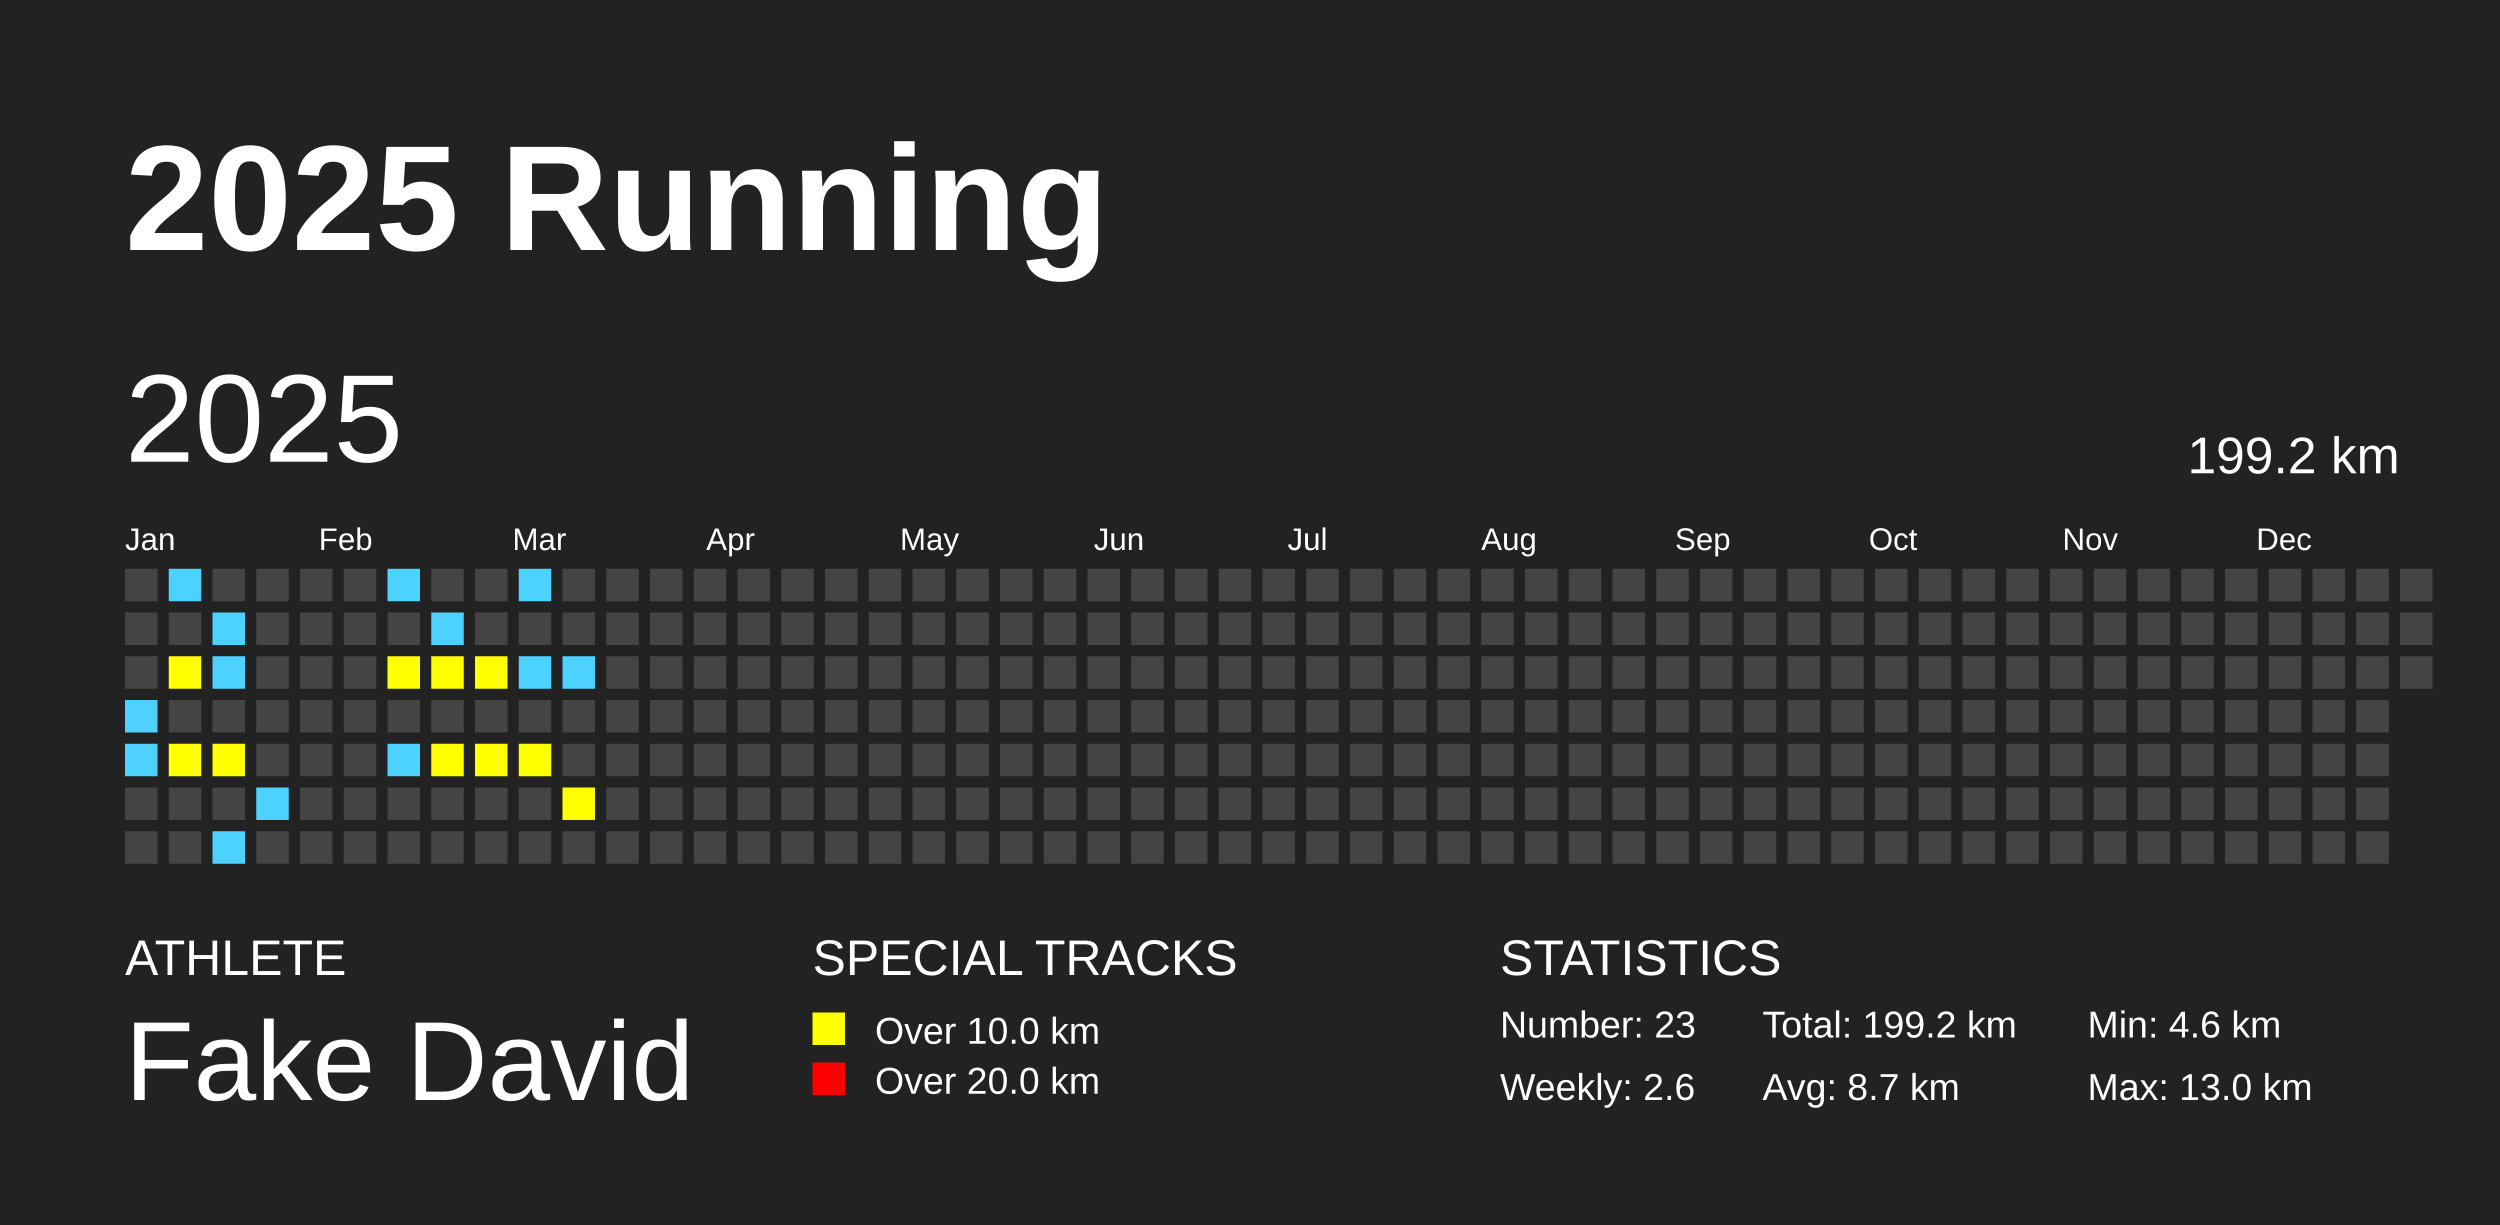
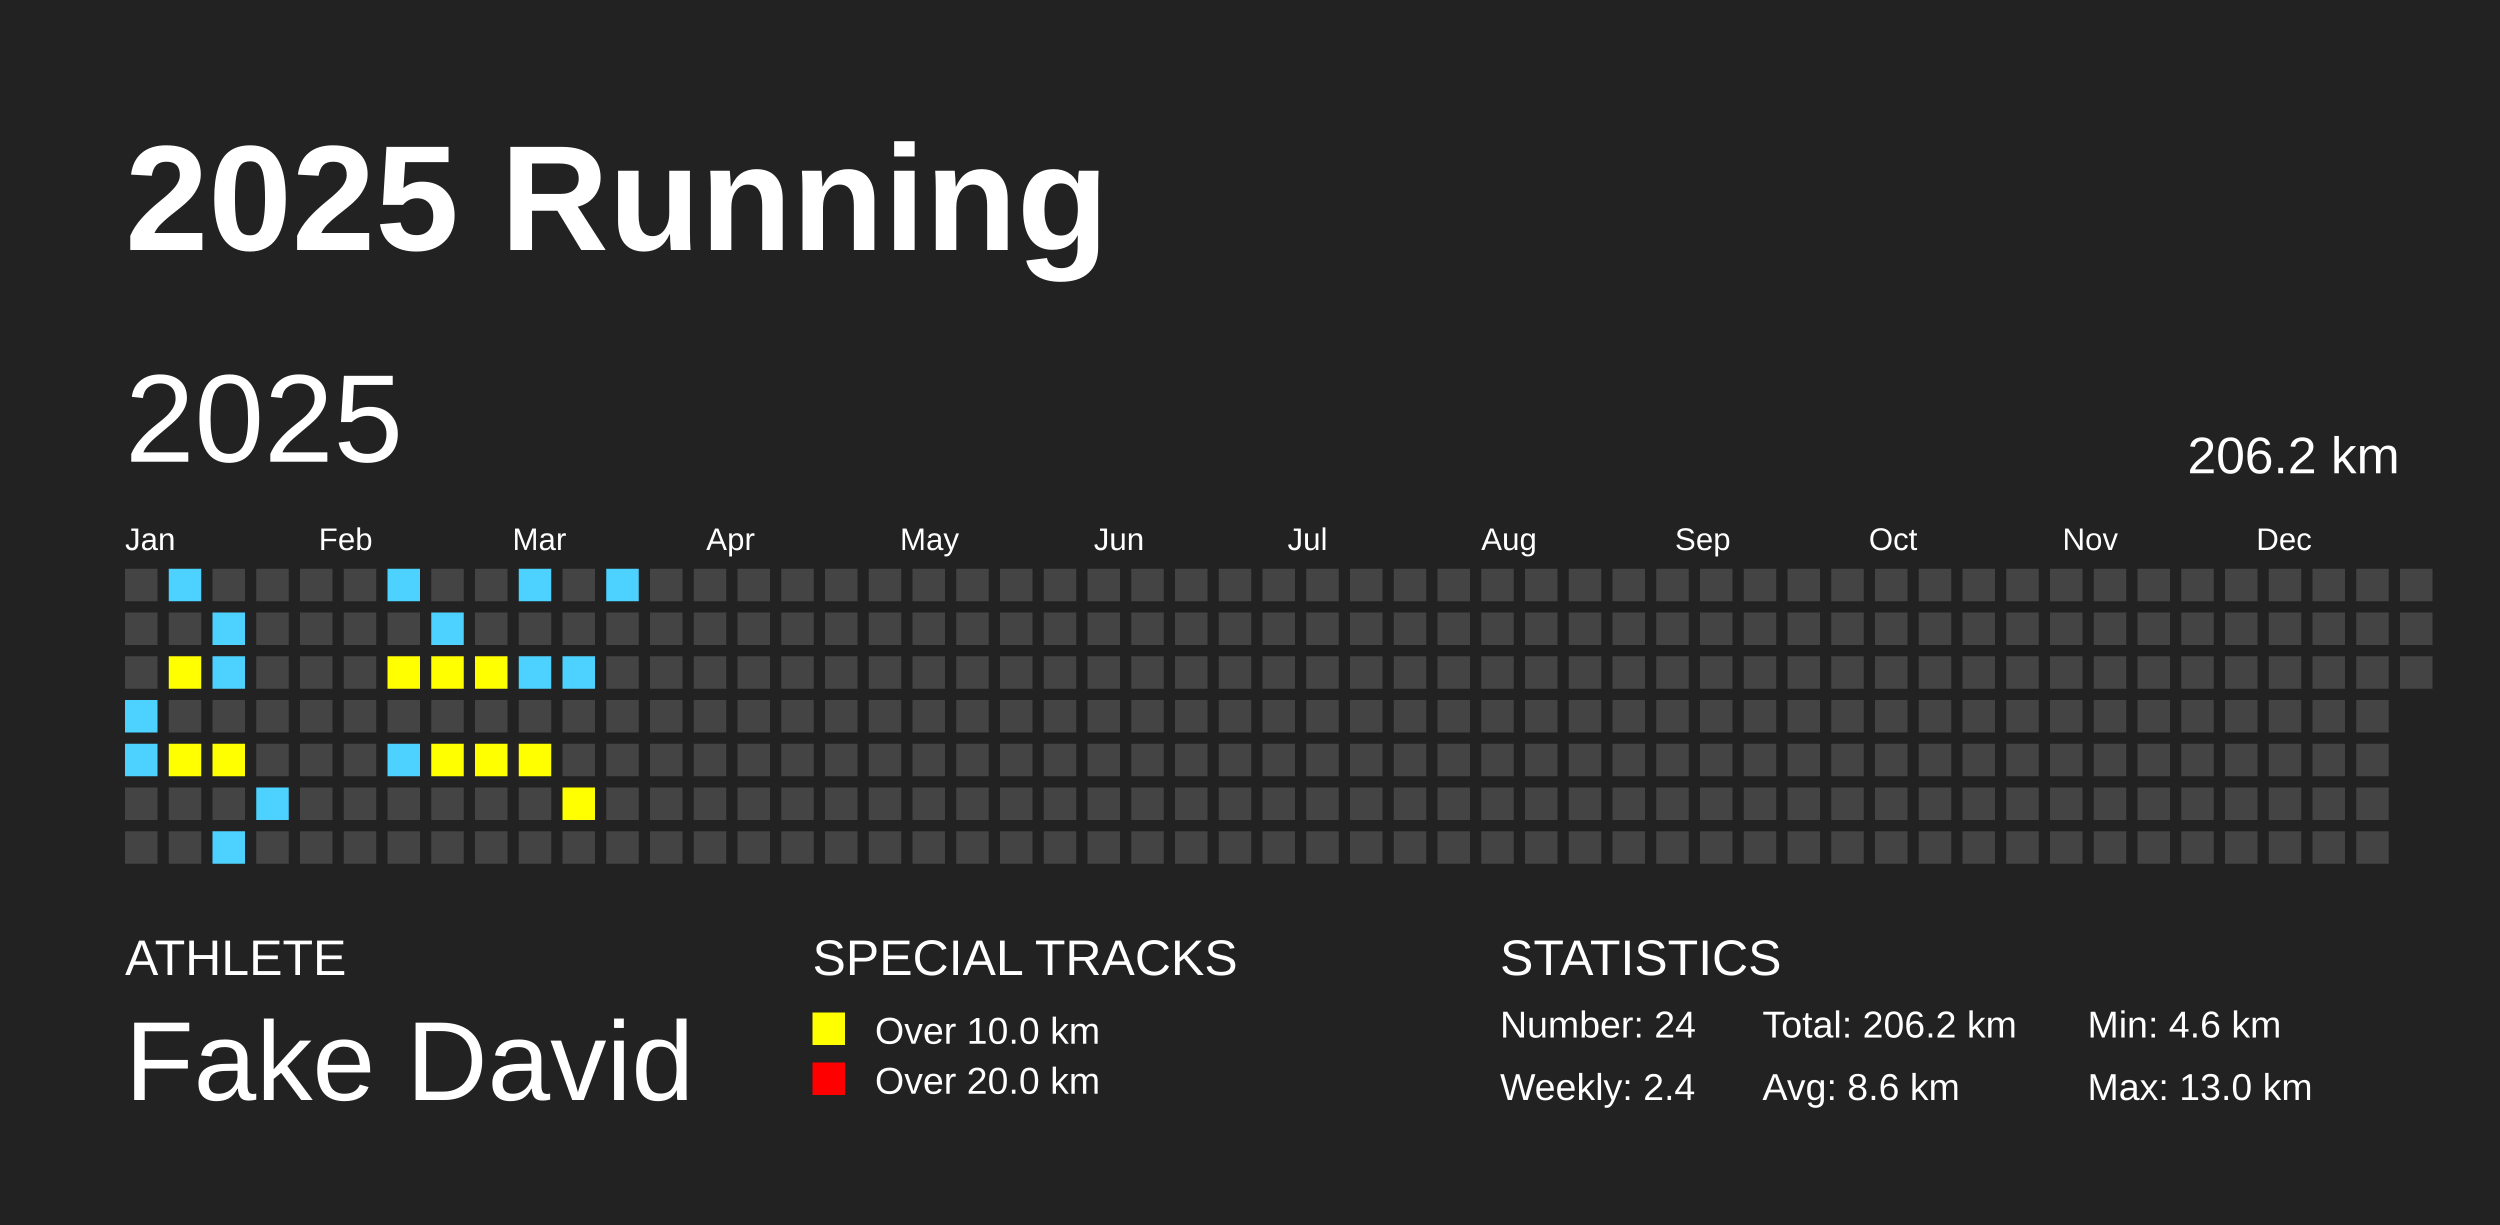
<svg xmlns="http://www.w3.org/2000/svg" baseProfile="full" height="98mm" version="1.1" viewBox="0,0,200,98" width="200mm">
  <defs />
  <rect fill="#222222" height="98" width="200" x="0" y="0" />
  <text fill="#FFFFFF" style="font-size:12px; font-family:Arial; font-weight:bold;" x="10" y="20">2025 Running</text>
  <text fill="#FFFFFF" style="font-size:4px; font-family:Arial" x="10" y="78">ATHLETE</text>
  <text fill="#FFFFFF" style="font-size:9px; font-family:Arial" x="10" y="88">Fake David</text>
  <text fill="#FFFFFF" style="font-size:4px; font-family:Arial" x="65" y="78">SPECIAL TRACKS</text>
  <rect fill="yellow" height="2.6" width="2.6" x="65" y="81" />
  <text fill="#FFFFFF" style="font-size:3px; font-family:Arial" x="70" y="83.5">Over 10.0 km</text>
  <rect fill="red" height="2.6" width="2.6" x="65" y="85" />
  <text fill="#FFFFFF" style="font-size:3px; font-family:Arial" x="70" y="87.5">Over 20.0 km</text>
  <text fill="#FFFFFF" style="font-size:4px; font-family:Arial" x="120" y="78">STATISTICS</text>
-   <text fill="#FFFFFF" style="font-size:3px; font-family:Arial" x="120" y="83">Number: 23</text>
-   <text fill="#FFFFFF" style="font-size:3px; font-family:Arial" x="120" y="88">Weekly: 2.6</text>
-   <text fill="#FFFFFF" style="font-size:3px; font-family:Arial" x="141" y="83">Total: 199.2 km</text>
-   <text fill="#FFFFFF" style="font-size:3px; font-family:Arial" x="141" y="88">Avg: 8.7 km</text>
+   <text fill="#FFFFFF" style="font-size:3px; font-family:Arial" x="120" y="83">Number: 24</text>
+   <text fill="#FFFFFF" style="font-size:3px; font-family:Arial" x="120" y="88">Weekly: 2.4</text>
+   <text fill="#FFFFFF" style="font-size:3px; font-family:Arial" x="141" y="83">Total: 206.2 km</text>
+   <text fill="#FFFFFF" style="font-size:3px; font-family:Arial" x="141" y="88">Avg: 8.6 km</text>
  <text fill="#FFFFFF" style="font-size:3px; font-family:Arial" x="167" y="83">Min: 4.6 km</text>
  <text fill="#FFFFFF" style="font-size:3px; font-family:Arial" x="167" y="88">Max: 13.0 km</text>
  <text dominant-baseline="hanging" fill="#FFFFFF" style="font-size:10.0px; font-family:Arial;" x="10" y="30">2025</text>
-   <text dominant-baseline="hanging" fill="#FFFFFF" style="font-size:4.125px; font-family:Arial;" x="175" y="35">199.2 km</text>
+   <text dominant-baseline="hanging" fill="#FFFFFF" style="font-size:4.125px; font-family:Arial;" x="175" y="35">206.2 km</text>
  <text fill="#FFFFFF" style="font-size:2.5px; font-family:Arial" x="10.0" y="44">Jan</text>
  <text fill="#FFFFFF" style="font-size:2.5px; font-family:Arial" x="25.5" y="44">Feb</text>
  <text fill="#FFFFFF" style="font-size:2.5px; font-family:Arial" x="41.0" y="44">Mar</text>
  <text fill="#FFFFFF" style="font-size:2.5px; font-family:Arial" x="56.5" y="44">Apr</text>
  <text fill="#FFFFFF" style="font-size:2.5px; font-family:Arial" x="72.0" y="44">May</text>
  <text fill="#FFFFFF" style="font-size:2.5px; font-family:Arial" x="87.5" y="44">Jun</text>
  <text fill="#FFFFFF" style="font-size:2.5px; font-family:Arial" x="103.0" y="44">Jul</text>
  <text fill="#FFFFFF" style="font-size:2.5px; font-family:Arial" x="118.5" y="44">Aug</text>
  <text fill="#FFFFFF" style="font-size:2.5px; font-family:Arial" x="134.0" y="44">Sep</text>
  <text fill="#FFFFFF" style="font-size:2.5px; font-family:Arial" x="149.5" y="44">Oct</text>
  <text fill="#FFFFFF" style="font-size:2.5px; font-family:Arial" x="165.0" y="44">Nov</text>
  <text fill="#FFFFFF" style="font-size:2.5px; font-family:Arial" x="180.5" y="44">Dec</text>
  <rect fill="#444444" height="2.6" width="2.6" x="10.0" y="45.5" />
  <rect fill="#444444" height="2.6" width="2.6" x="10.0" y="49.0" />
  <rect fill="#444444" height="2.6" width="2.6" x="10.0" y="52.5" />
  <rect fill="#4DD2FF" height="2.6" width="2.6" x="10.0" y="56.0" />
  <rect fill="#4DD2FF" height="2.6" width="2.6" x="10.0" y="59.5" />
  <rect fill="#444444" height="2.6" width="2.6" x="10.0" y="63.0" />
  <rect fill="#444444" height="2.6" width="2.6" x="10.0" y="66.5" />
  <rect fill="#4DD2FF" height="2.6" width="2.6" x="13.5" y="45.5" />
  <rect fill="#444444" height="2.6" width="2.6" x="13.5" y="49.0" />
  <rect fill="yellow" height="2.6" width="2.6" x="13.5" y="52.5" />
  <rect fill="#444444" height="2.6" width="2.6" x="13.5" y="56.0" />
  <rect fill="yellow" height="2.6" width="2.6" x="13.5" y="59.5" />
  <rect fill="#444444" height="2.6" width="2.6" x="13.5" y="63.0" />
  <rect fill="#444444" height="2.6" width="2.6" x="13.5" y="66.5" />
  <rect fill="#444444" height="2.6" width="2.6" x="17.0" y="45.5" />
  <rect fill="#4DD2FF" height="2.6" width="2.6" x="17.0" y="49.0" />
  <rect fill="#4DD2FF" height="2.6" width="2.6" x="17.0" y="52.5" />
  <rect fill="#444444" height="2.6" width="2.6" x="17.0" y="56.0" />
  <rect fill="yellow" height="2.6" width="2.6" x="17.0" y="59.5" />
  <rect fill="#444444" height="2.6" width="2.6" x="17.0" y="63.0" />
  <rect fill="#4DD2FF" height="2.6" width="2.6" x="17.0" y="66.5" />
  <rect fill="#444444" height="2.6" width="2.6" x="20.5" y="45.5" />
  <rect fill="#444444" height="2.6" width="2.6" x="20.5" y="49.0" />
  <rect fill="#444444" height="2.6" width="2.6" x="20.5" y="52.5" />
  <rect fill="#444444" height="2.6" width="2.6" x="20.5" y="56.0" />
  <rect fill="#444444" height="2.6" width="2.6" x="20.5" y="59.5" />
  <rect fill="#4DD2FF" height="2.6" width="2.6" x="20.5" y="63.0" />
  <rect fill="#444444" height="2.6" width="2.6" x="20.5" y="66.5" />
  <rect fill="#444444" height="2.6" width="2.6" x="24.0" y="45.5" />
  <rect fill="#444444" height="2.6" width="2.6" x="24.0" y="49.0" />
  <rect fill="#444444" height="2.6" width="2.6" x="24.0" y="52.5" />
  <rect fill="#444444" height="2.6" width="2.6" x="24.0" y="56.0" />
  <rect fill="#444444" height="2.6" width="2.6" x="24.0" y="59.5" />
  <rect fill="#444444" height="2.6" width="2.6" x="24.0" y="63.0" />
  <rect fill="#444444" height="2.6" width="2.6" x="24.0" y="66.5" />
  <rect fill="#444444" height="2.6" width="2.6" x="27.5" y="45.5" />
  <rect fill="#444444" height="2.6" width="2.6" x="27.5" y="49.0" />
  <rect fill="#444444" height="2.6" width="2.6" x="27.5" y="52.5" />
  <rect fill="#444444" height="2.6" width="2.6" x="27.5" y="56.0" />
  <rect fill="#444444" height="2.6" width="2.6" x="27.5" y="59.5" />
  <rect fill="#444444" height="2.6" width="2.6" x="27.5" y="63.0" />
  <rect fill="#444444" height="2.6" width="2.6" x="27.5" y="66.5" />
  <rect fill="#4DD2FF" height="2.6" width="2.6" x="31.0" y="45.5" />
  <rect fill="#444444" height="2.6" width="2.6" x="31.0" y="49.0" />
  <rect fill="yellow" height="2.6" width="2.6" x="31.0" y="52.5" />
  <rect fill="#444444" height="2.6" width="2.6" x="31.0" y="56.0" />
  <rect fill="#4DD2FF" height="2.6" width="2.6" x="31.0" y="59.5" />
  <rect fill="#444444" height="2.6" width="2.6" x="31.0" y="63.0" />
  <rect fill="#444444" height="2.6" width="2.6" x="31.0" y="66.5" />
  <rect fill="#444444" height="2.6" width="2.6" x="34.5" y="45.5" />
  <rect fill="#4DD2FF" height="2.6" width="2.6" x="34.5" y="49.0" />
  <rect fill="yellow" height="2.6" width="2.6" x="34.5" y="52.5" />
  <rect fill="#444444" height="2.6" width="2.6" x="34.5" y="56.0" />
  <rect fill="yellow" height="2.6" width="2.6" x="34.5" y="59.5" />
  <rect fill="#444444" height="2.6" width="2.6" x="34.5" y="63.0" />
  <rect fill="#444444" height="2.6" width="2.6" x="34.5" y="66.5" />
  <rect fill="#444444" height="2.6" width="2.6" x="38.0" y="45.5" />
  <rect fill="#444444" height="2.6" width="2.6" x="38.0" y="49.0" />
  <rect fill="yellow" height="2.6" width="2.6" x="38.0" y="52.5" />
  <rect fill="#444444" height="2.6" width="2.6" x="38.0" y="56.0" />
  <rect fill="yellow" height="2.6" width="2.6" x="38.0" y="59.5" />
  <rect fill="#444444" height="2.6" width="2.6" x="38.0" y="63.0" />
  <rect fill="#444444" height="2.6" width="2.6" x="38.0" y="66.5" />
  <rect fill="#4DD2FF" height="2.6" width="2.6" x="41.5" y="45.5" />
  <rect fill="#444444" height="2.6" width="2.6" x="41.5" y="49.0" />
  <rect fill="#4DD2FF" height="2.6" width="2.6" x="41.5" y="52.5" />
  <rect fill="#444444" height="2.6" width="2.6" x="41.5" y="56.0" />
  <rect fill="yellow" height="2.6" width="2.6" x="41.5" y="59.5" />
  <rect fill="#444444" height="2.6" width="2.6" x="41.5" y="63.0" />
  <rect fill="#444444" height="2.6" width="2.6" x="41.5" y="66.5" />
  <rect fill="#444444" height="2.6" width="2.6" x="45.0" y="45.5" />
  <rect fill="#444444" height="2.6" width="2.6" x="45.0" y="49.0" />
  <rect fill="#4DD2FF" height="2.6" width="2.6" x="45.0" y="52.5" />
  <rect fill="#444444" height="2.6" width="2.6" x="45.0" y="56.0" />
  <rect fill="#444444" height="2.6" width="2.6" x="45.0" y="59.5" />
  <rect fill="yellow" height="2.6" width="2.6" x="45.0" y="63.0" />
  <rect fill="#444444" height="2.6" width="2.6" x="45.0" y="66.5" />
-   <rect fill="#444444" height="2.6" width="2.6" x="48.5" y="45.5" />
+   <rect fill="#4DD2FF" height="2.6" width="2.6" x="48.5" y="45.5" />
  <rect fill="#444444" height="2.6" width="2.6" x="48.5" y="49.0" />
  <rect fill="#444444" height="2.6" width="2.6" x="48.5" y="52.5" />
  <rect fill="#444444" height="2.6" width="2.6" x="48.5" y="56.0" />
  <rect fill="#444444" height="2.6" width="2.6" x="48.5" y="59.5" />
  <rect fill="#444444" height="2.6" width="2.6" x="48.5" y="63.0" />
  <rect fill="#444444" height="2.6" width="2.6" x="48.5" y="66.5" />
  <rect fill="#444444" height="2.6" width="2.6" x="52.0" y="45.5" />
  <rect fill="#444444" height="2.6" width="2.6" x="52.0" y="49.0" />
  <rect fill="#444444" height="2.6" width="2.6" x="52.0" y="52.5" />
  <rect fill="#444444" height="2.6" width="2.6" x="52.0" y="56.0" />
  <rect fill="#444444" height="2.6" width="2.6" x="52.0" y="59.5" />
  <rect fill="#444444" height="2.6" width="2.6" x="52.0" y="63.0" />
  <rect fill="#444444" height="2.6" width="2.6" x="52.0" y="66.5" />
  <rect fill="#444444" height="2.6" width="2.6" x="55.5" y="45.5" />
  <rect fill="#444444" height="2.6" width="2.6" x="55.5" y="49.0" />
  <rect fill="#444444" height="2.6" width="2.6" x="55.5" y="52.5" />
  <rect fill="#444444" height="2.6" width="2.6" x="55.5" y="56.0" />
  <rect fill="#444444" height="2.6" width="2.6" x="55.5" y="59.5" />
  <rect fill="#444444" height="2.6" width="2.6" x="55.5" y="63.0" />
  <rect fill="#444444" height="2.6" width="2.6" x="55.5" y="66.5" />
  <rect fill="#444444" height="2.6" width="2.6" x="59.0" y="45.5" />
  <rect fill="#444444" height="2.6" width="2.6" x="59.0" y="49.0" />
  <rect fill="#444444" height="2.6" width="2.6" x="59.0" y="52.5" />
  <rect fill="#444444" height="2.6" width="2.6" x="59.0" y="56.0" />
  <rect fill="#444444" height="2.6" width="2.6" x="59.0" y="59.5" />
  <rect fill="#444444" height="2.6" width="2.6" x="59.0" y="63.0" />
  <rect fill="#444444" height="2.6" width="2.6" x="59.0" y="66.5" />
  <rect fill="#444444" height="2.6" width="2.6" x="62.5" y="45.5" />
  <rect fill="#444444" height="2.6" width="2.6" x="62.5" y="49.0" />
  <rect fill="#444444" height="2.6" width="2.6" x="62.5" y="52.5" />
  <rect fill="#444444" height="2.6" width="2.6" x="62.5" y="56.0" />
  <rect fill="#444444" height="2.6" width="2.6" x="62.5" y="59.5" />
  <rect fill="#444444" height="2.6" width="2.6" x="62.5" y="63.0" />
  <rect fill="#444444" height="2.6" width="2.6" x="62.5" y="66.5" />
  <rect fill="#444444" height="2.6" width="2.6" x="66.0" y="45.5" />
  <rect fill="#444444" height="2.6" width="2.6" x="66.0" y="49.0" />
  <rect fill="#444444" height="2.6" width="2.6" x="66.0" y="52.5" />
  <rect fill="#444444" height="2.6" width="2.6" x="66.0" y="56.0" />
  <rect fill="#444444" height="2.6" width="2.6" x="66.0" y="59.5" />
  <rect fill="#444444" height="2.6" width="2.6" x="66.0" y="63.0" />
  <rect fill="#444444" height="2.6" width="2.6" x="66.0" y="66.5" />
  <rect fill="#444444" height="2.6" width="2.6" x="69.5" y="45.5" />
  <rect fill="#444444" height="2.6" width="2.6" x="69.5" y="49.0" />
  <rect fill="#444444" height="2.6" width="2.6" x="69.5" y="52.5" />
  <rect fill="#444444" height="2.6" width="2.6" x="69.5" y="56.0" />
  <rect fill="#444444" height="2.6" width="2.6" x="69.5" y="59.5" />
  <rect fill="#444444" height="2.6" width="2.6" x="69.5" y="63.0" />
  <rect fill="#444444" height="2.6" width="2.6" x="69.5" y="66.5" />
  <rect fill="#444444" height="2.6" width="2.6" x="73.0" y="45.5" />
  <rect fill="#444444" height="2.6" width="2.6" x="73.0" y="49.0" />
  <rect fill="#444444" height="2.6" width="2.6" x="73.0" y="52.5" />
  <rect fill="#444444" height="2.6" width="2.6" x="73.0" y="56.0" />
  <rect fill="#444444" height="2.6" width="2.6" x="73.0" y="59.5" />
  <rect fill="#444444" height="2.6" width="2.6" x="73.0" y="63.0" />
  <rect fill="#444444" height="2.6" width="2.6" x="73.0" y="66.5" />
  <rect fill="#444444" height="2.6" width="2.6" x="76.5" y="45.5" />
  <rect fill="#444444" height="2.6" width="2.6" x="76.5" y="49.0" />
  <rect fill="#444444" height="2.6" width="2.6" x="76.5" y="52.5" />
  <rect fill="#444444" height="2.6" width="2.6" x="76.5" y="56.0" />
  <rect fill="#444444" height="2.6" width="2.6" x="76.5" y="59.5" />
  <rect fill="#444444" height="2.6" width="2.6" x="76.5" y="63.0" />
  <rect fill="#444444" height="2.6" width="2.6" x="76.5" y="66.5" />
  <rect fill="#444444" height="2.6" width="2.6" x="80.0" y="45.5" />
  <rect fill="#444444" height="2.6" width="2.6" x="80.0" y="49.0" />
  <rect fill="#444444" height="2.6" width="2.6" x="80.0" y="52.5" />
  <rect fill="#444444" height="2.6" width="2.6" x="80.0" y="56.0" />
  <rect fill="#444444" height="2.6" width="2.6" x="80.0" y="59.5" />
  <rect fill="#444444" height="2.6" width="2.6" x="80.0" y="63.0" />
  <rect fill="#444444" height="2.6" width="2.6" x="80.0" y="66.5" />
  <rect fill="#444444" height="2.6" width="2.6" x="83.5" y="45.5" />
  <rect fill="#444444" height="2.6" width="2.6" x="83.5" y="49.0" />
  <rect fill="#444444" height="2.6" width="2.6" x="83.5" y="52.5" />
  <rect fill="#444444" height="2.6" width="2.6" x="83.5" y="56.0" />
  <rect fill="#444444" height="2.6" width="2.6" x="83.5" y="59.5" />
  <rect fill="#444444" height="2.6" width="2.6" x="83.5" y="63.0" />
  <rect fill="#444444" height="2.6" width="2.6" x="83.5" y="66.5" />
  <rect fill="#444444" height="2.6" width="2.6" x="87.0" y="45.5" />
  <rect fill="#444444" height="2.6" width="2.6" x="87.0" y="49.0" />
  <rect fill="#444444" height="2.6" width="2.6" x="87.0" y="52.5" />
  <rect fill="#444444" height="2.6" width="2.6" x="87.0" y="56.0" />
  <rect fill="#444444" height="2.6" width="2.6" x="87.0" y="59.5" />
  <rect fill="#444444" height="2.6" width="2.6" x="87.0" y="63.0" />
  <rect fill="#444444" height="2.6" width="2.6" x="87.0" y="66.5" />
  <rect fill="#444444" height="2.6" width="2.6" x="90.5" y="45.5" />
  <rect fill="#444444" height="2.6" width="2.6" x="90.5" y="49.0" />
  <rect fill="#444444" height="2.6" width="2.6" x="90.5" y="52.5" />
  <rect fill="#444444" height="2.6" width="2.6" x="90.5" y="56.0" />
  <rect fill="#444444" height="2.6" width="2.6" x="90.5" y="59.5" />
  <rect fill="#444444" height="2.6" width="2.6" x="90.5" y="63.0" />
  <rect fill="#444444" height="2.6" width="2.6" x="90.5" y="66.5" />
  <rect fill="#444444" height="2.6" width="2.6" x="94.0" y="45.5" />
  <rect fill="#444444" height="2.6" width="2.6" x="94.0" y="49.0" />
  <rect fill="#444444" height="2.6" width="2.6" x="94.0" y="52.5" />
  <rect fill="#444444" height="2.6" width="2.6" x="94.0" y="56.0" />
  <rect fill="#444444" height="2.6" width="2.6" x="94.0" y="59.5" />
  <rect fill="#444444" height="2.6" width="2.6" x="94.0" y="63.0" />
  <rect fill="#444444" height="2.6" width="2.6" x="94.0" y="66.5" />
  <rect fill="#444444" height="2.6" width="2.6" x="97.5" y="45.5" />
  <rect fill="#444444" height="2.6" width="2.6" x="97.5" y="49.0" />
  <rect fill="#444444" height="2.6" width="2.6" x="97.5" y="52.5" />
  <rect fill="#444444" height="2.6" width="2.6" x="97.5" y="56.0" />
  <rect fill="#444444" height="2.6" width="2.6" x="97.5" y="59.5" />
  <rect fill="#444444" height="2.6" width="2.6" x="97.5" y="63.0" />
  <rect fill="#444444" height="2.6" width="2.6" x="97.5" y="66.5" />
  <rect fill="#444444" height="2.6" width="2.6" x="101.0" y="45.5" />
  <rect fill="#444444" height="2.6" width="2.6" x="101.0" y="49.0" />
  <rect fill="#444444" height="2.6" width="2.6" x="101.0" y="52.5" />
  <rect fill="#444444" height="2.6" width="2.6" x="101.0" y="56.0" />
  <rect fill="#444444" height="2.6" width="2.6" x="101.0" y="59.5" />
  <rect fill="#444444" height="2.6" width="2.6" x="101.0" y="63.0" />
  <rect fill="#444444" height="2.6" width="2.6" x="101.0" y="66.5" />
  <rect fill="#444444" height="2.6" width="2.6" x="104.5" y="45.5" />
  <rect fill="#444444" height="2.6" width="2.6" x="104.5" y="49.0" />
  <rect fill="#444444" height="2.6" width="2.6" x="104.5" y="52.5" />
  <rect fill="#444444" height="2.6" width="2.6" x="104.5" y="56.0" />
  <rect fill="#444444" height="2.6" width="2.6" x="104.5" y="59.5" />
  <rect fill="#444444" height="2.6" width="2.6" x="104.5" y="63.0" />
  <rect fill="#444444" height="2.6" width="2.6" x="104.5" y="66.5" />
  <rect fill="#444444" height="2.6" width="2.6" x="108.0" y="45.5" />
  <rect fill="#444444" height="2.6" width="2.6" x="108.0" y="49.0" />
  <rect fill="#444444" height="2.6" width="2.6" x="108.0" y="52.5" />
  <rect fill="#444444" height="2.6" width="2.6" x="108.0" y="56.0" />
  <rect fill="#444444" height="2.6" width="2.6" x="108.0" y="59.5" />
  <rect fill="#444444" height="2.6" width="2.6" x="108.0" y="63.0" />
  <rect fill="#444444" height="2.6" width="2.6" x="108.0" y="66.5" />
  <rect fill="#444444" height="2.6" width="2.6" x="111.5" y="45.5" />
  <rect fill="#444444" height="2.6" width="2.6" x="111.5" y="49.0" />
  <rect fill="#444444" height="2.6" width="2.6" x="111.5" y="52.5" />
  <rect fill="#444444" height="2.6" width="2.6" x="111.5" y="56.0" />
  <rect fill="#444444" height="2.6" width="2.6" x="111.5" y="59.5" />
  <rect fill="#444444" height="2.6" width="2.6" x="111.5" y="63.0" />
  <rect fill="#444444" height="2.6" width="2.6" x="111.5" y="66.5" />
  <rect fill="#444444" height="2.6" width="2.6" x="115.0" y="45.5" />
  <rect fill="#444444" height="2.6" width="2.6" x="115.0" y="49.0" />
  <rect fill="#444444" height="2.6" width="2.6" x="115.0" y="52.5" />
  <rect fill="#444444" height="2.6" width="2.6" x="115.0" y="56.0" />
  <rect fill="#444444" height="2.6" width="2.6" x="115.0" y="59.5" />
  <rect fill="#444444" height="2.6" width="2.6" x="115.0" y="63.0" />
  <rect fill="#444444" height="2.6" width="2.6" x="115.0" y="66.5" />
  <rect fill="#444444" height="2.6" width="2.6" x="118.5" y="45.5" />
  <rect fill="#444444" height="2.6" width="2.6" x="118.5" y="49.0" />
  <rect fill="#444444" height="2.6" width="2.6" x="118.5" y="52.5" />
  <rect fill="#444444" height="2.6" width="2.6" x="118.5" y="56.0" />
  <rect fill="#444444" height="2.6" width="2.6" x="118.5" y="59.5" />
  <rect fill="#444444" height="2.6" width="2.6" x="118.5" y="63.0" />
  <rect fill="#444444" height="2.6" width="2.6" x="118.5" y="66.5" />
  <rect fill="#444444" height="2.6" width="2.6" x="122.0" y="45.5" />
  <rect fill="#444444" height="2.6" width="2.6" x="122.0" y="49.0" />
  <rect fill="#444444" height="2.6" width="2.6" x="122.0" y="52.5" />
  <rect fill="#444444" height="2.6" width="2.6" x="122.0" y="56.0" />
  <rect fill="#444444" height="2.6" width="2.6" x="122.0" y="59.5" />
  <rect fill="#444444" height="2.6" width="2.6" x="122.0" y="63.0" />
  <rect fill="#444444" height="2.6" width="2.6" x="122.0" y="66.5" />
  <rect fill="#444444" height="2.6" width="2.6" x="125.5" y="45.5" />
  <rect fill="#444444" height="2.6" width="2.6" x="125.5" y="49.0" />
  <rect fill="#444444" height="2.6" width="2.6" x="125.5" y="52.5" />
  <rect fill="#444444" height="2.6" width="2.6" x="125.5" y="56.0" />
  <rect fill="#444444" height="2.6" width="2.6" x="125.5" y="59.5" />
  <rect fill="#444444" height="2.6" width="2.6" x="125.5" y="63.0" />
  <rect fill="#444444" height="2.6" width="2.6" x="125.5" y="66.5" />
  <rect fill="#444444" height="2.6" width="2.6" x="129.0" y="45.5" />
  <rect fill="#444444" height="2.6" width="2.6" x="129.0" y="49.0" />
  <rect fill="#444444" height="2.6" width="2.6" x="129.0" y="52.5" />
  <rect fill="#444444" height="2.6" width="2.6" x="129.0" y="56.0" />
  <rect fill="#444444" height="2.6" width="2.6" x="129.0" y="59.5" />
  <rect fill="#444444" height="2.6" width="2.6" x="129.0" y="63.0" />
  <rect fill="#444444" height="2.6" width="2.6" x="129.0" y="66.5" />
  <rect fill="#444444" height="2.6" width="2.6" x="132.5" y="45.5" />
  <rect fill="#444444" height="2.6" width="2.6" x="132.5" y="49.0" />
  <rect fill="#444444" height="2.6" width="2.6" x="132.5" y="52.5" />
  <rect fill="#444444" height="2.6" width="2.6" x="132.5" y="56.0" />
  <rect fill="#444444" height="2.6" width="2.6" x="132.5" y="59.5" />
  <rect fill="#444444" height="2.6" width="2.6" x="132.5" y="63.0" />
  <rect fill="#444444" height="2.6" width="2.6" x="132.5" y="66.5" />
  <rect fill="#444444" height="2.6" width="2.6" x="136.0" y="45.5" />
  <rect fill="#444444" height="2.6" width="2.6" x="136.0" y="49.0" />
  <rect fill="#444444" height="2.6" width="2.6" x="136.0" y="52.5" />
  <rect fill="#444444" height="2.6" width="2.6" x="136.0" y="56.0" />
  <rect fill="#444444" height="2.6" width="2.6" x="136.0" y="59.5" />
  <rect fill="#444444" height="2.6" width="2.6" x="136.0" y="63.0" />
  <rect fill="#444444" height="2.6" width="2.6" x="136.0" y="66.5" />
  <rect fill="#444444" height="2.6" width="2.6" x="139.5" y="45.5" />
  <rect fill="#444444" height="2.6" width="2.6" x="139.5" y="49.0" />
  <rect fill="#444444" height="2.6" width="2.6" x="139.5" y="52.5" />
  <rect fill="#444444" height="2.6" width="2.6" x="139.5" y="56.0" />
  <rect fill="#444444" height="2.6" width="2.6" x="139.5" y="59.5" />
  <rect fill="#444444" height="2.6" width="2.6" x="139.5" y="63.0" />
  <rect fill="#444444" height="2.6" width="2.6" x="139.5" y="66.5" />
  <rect fill="#444444" height="2.6" width="2.6" x="143.0" y="45.5" />
  <rect fill="#444444" height="2.6" width="2.6" x="143.0" y="49.0" />
  <rect fill="#444444" height="2.6" width="2.6" x="143.0" y="52.5" />
  <rect fill="#444444" height="2.6" width="2.6" x="143.0" y="56.0" />
  <rect fill="#444444" height="2.6" width="2.6" x="143.0" y="59.5" />
  <rect fill="#444444" height="2.6" width="2.6" x="143.0" y="63.0" />
  <rect fill="#444444" height="2.6" width="2.6" x="143.0" y="66.5" />
  <rect fill="#444444" height="2.6" width="2.6" x="146.5" y="45.5" />
  <rect fill="#444444" height="2.6" width="2.6" x="146.5" y="49.0" />
  <rect fill="#444444" height="2.6" width="2.6" x="146.5" y="52.5" />
  <rect fill="#444444" height="2.6" width="2.6" x="146.5" y="56.0" />
  <rect fill="#444444" height="2.6" width="2.6" x="146.5" y="59.5" />
  <rect fill="#444444" height="2.6" width="2.6" x="146.5" y="63.0" />
  <rect fill="#444444" height="2.6" width="2.6" x="146.5" y="66.5" />
  <rect fill="#444444" height="2.6" width="2.6" x="150.0" y="45.5" />
  <rect fill="#444444" height="2.6" width="2.6" x="150.0" y="49.0" />
  <rect fill="#444444" height="2.6" width="2.6" x="150.0" y="52.5" />
  <rect fill="#444444" height="2.6" width="2.6" x="150.0" y="56.0" />
  <rect fill="#444444" height="2.6" width="2.6" x="150.0" y="59.5" />
  <rect fill="#444444" height="2.6" width="2.6" x="150.0" y="63.0" />
  <rect fill="#444444" height="2.6" width="2.6" x="150.0" y="66.5" />
  <rect fill="#444444" height="2.6" width="2.6" x="153.5" y="45.5" />
  <rect fill="#444444" height="2.6" width="2.6" x="153.5" y="49.0" />
  <rect fill="#444444" height="2.6" width="2.6" x="153.5" y="52.5" />
  <rect fill="#444444" height="2.6" width="2.6" x="153.5" y="56.0" />
  <rect fill="#444444" height="2.6" width="2.6" x="153.5" y="59.5" />
  <rect fill="#444444" height="2.6" width="2.6" x="153.5" y="63.0" />
  <rect fill="#444444" height="2.6" width="2.6" x="153.5" y="66.5" />
  <rect fill="#444444" height="2.6" width="2.6" x="157.0" y="45.5" />
  <rect fill="#444444" height="2.6" width="2.6" x="157.0" y="49.0" />
  <rect fill="#444444" height="2.6" width="2.6" x="157.0" y="52.5" />
  <rect fill="#444444" height="2.6" width="2.6" x="157.0" y="56.0" />
  <rect fill="#444444" height="2.6" width="2.6" x="157.0" y="59.5" />
  <rect fill="#444444" height="2.6" width="2.6" x="157.0" y="63.0" />
  <rect fill="#444444" height="2.6" width="2.6" x="157.0" y="66.5" />
  <rect fill="#444444" height="2.6" width="2.6" x="160.5" y="45.5" />
  <rect fill="#444444" height="2.6" width="2.6" x="160.5" y="49.0" />
  <rect fill="#444444" height="2.6" width="2.6" x="160.5" y="52.5" />
  <rect fill="#444444" height="2.6" width="2.6" x="160.5" y="56.0" />
  <rect fill="#444444" height="2.6" width="2.6" x="160.5" y="59.5" />
  <rect fill="#444444" height="2.6" width="2.6" x="160.5" y="63.0" />
  <rect fill="#444444" height="2.6" width="2.6" x="160.5" y="66.5" />
  <rect fill="#444444" height="2.6" width="2.6" x="164.0" y="45.5" />
  <rect fill="#444444" height="2.6" width="2.6" x="164.0" y="49.0" />
  <rect fill="#444444" height="2.6" width="2.6" x="164.0" y="52.5" />
  <rect fill="#444444" height="2.6" width="2.6" x="164.0" y="56.0" />
  <rect fill="#444444" height="2.6" width="2.6" x="164.0" y="59.5" />
  <rect fill="#444444" height="2.6" width="2.6" x="164.0" y="63.0" />
  <rect fill="#444444" height="2.6" width="2.6" x="164.0" y="66.5" />
  <rect fill="#444444" height="2.6" width="2.6" x="167.5" y="45.5" />
  <rect fill="#444444" height="2.6" width="2.6" x="167.5" y="49.0" />
  <rect fill="#444444" height="2.6" width="2.6" x="167.5" y="52.5" />
  <rect fill="#444444" height="2.6" width="2.6" x="167.5" y="56.0" />
  <rect fill="#444444" height="2.6" width="2.6" x="167.5" y="59.5" />
  <rect fill="#444444" height="2.6" width="2.6" x="167.5" y="63.0" />
  <rect fill="#444444" height="2.6" width="2.6" x="167.5" y="66.5" />
  <rect fill="#444444" height="2.6" width="2.6" x="171.0" y="45.5" />
  <rect fill="#444444" height="2.6" width="2.6" x="171.0" y="49.0" />
  <rect fill="#444444" height="2.6" width="2.6" x="171.0" y="52.5" />
  <rect fill="#444444" height="2.6" width="2.6" x="171.0" y="56.0" />
  <rect fill="#444444" height="2.6" width="2.6" x="171.0" y="59.5" />
  <rect fill="#444444" height="2.6" width="2.6" x="171.0" y="63.0" />
  <rect fill="#444444" height="2.6" width="2.6" x="171.0" y="66.5" />
  <rect fill="#444444" height="2.6" width="2.6" x="174.5" y="45.5" />
  <rect fill="#444444" height="2.6" width="2.6" x="174.5" y="49.0" />
  <rect fill="#444444" height="2.6" width="2.6" x="174.5" y="52.5" />
  <rect fill="#444444" height="2.6" width="2.6" x="174.5" y="56.0" />
  <rect fill="#444444" height="2.6" width="2.6" x="174.5" y="59.5" />
  <rect fill="#444444" height="2.6" width="2.6" x="174.5" y="63.0" />
  <rect fill="#444444" height="2.6" width="2.6" x="174.5" y="66.5" />
  <rect fill="#444444" height="2.6" width="2.6" x="178.0" y="45.5" />
  <rect fill="#444444" height="2.6" width="2.6" x="178.0" y="49.0" />
  <rect fill="#444444" height="2.6" width="2.6" x="178.0" y="52.5" />
  <rect fill="#444444" height="2.6" width="2.6" x="178.0" y="56.0" />
  <rect fill="#444444" height="2.6" width="2.6" x="178.0" y="59.5" />
  <rect fill="#444444" height="2.6" width="2.6" x="178.0" y="63.0" />
  <rect fill="#444444" height="2.6" width="2.6" x="178.0" y="66.5" />
  <rect fill="#444444" height="2.6" width="2.6" x="181.5" y="45.5" />
  <rect fill="#444444" height="2.6" width="2.6" x="181.5" y="49.0" />
  <rect fill="#444444" height="2.6" width="2.6" x="181.5" y="52.5" />
  <rect fill="#444444" height="2.6" width="2.6" x="181.5" y="56.0" />
  <rect fill="#444444" height="2.6" width="2.6" x="181.5" y="59.5" />
  <rect fill="#444444" height="2.6" width="2.6" x="181.5" y="63.0" />
  <rect fill="#444444" height="2.6" width="2.6" x="181.5" y="66.5" />
  <rect fill="#444444" height="2.6" width="2.6" x="185.0" y="45.5" />
  <rect fill="#444444" height="2.6" width="2.6" x="185.0" y="49.0" />
  <rect fill="#444444" height="2.6" width="2.6" x="185.0" y="52.5" />
  <rect fill="#444444" height="2.6" width="2.6" x="185.0" y="56.0" />
  <rect fill="#444444" height="2.6" width="2.6" x="185.0" y="59.5" />
  <rect fill="#444444" height="2.6" width="2.6" x="185.0" y="63.0" />
  <rect fill="#444444" height="2.6" width="2.6" x="185.0" y="66.5" />
  <rect fill="#444444" height="2.6" width="2.6" x="188.5" y="45.5" />
  <rect fill="#444444" height="2.6" width="2.6" x="188.5" y="49.0" />
  <rect fill="#444444" height="2.6" width="2.6" x="188.5" y="52.5" />
  <rect fill="#444444" height="2.6" width="2.6" x="188.5" y="56.0" />
  <rect fill="#444444" height="2.6" width="2.6" x="188.5" y="59.5" />
  <rect fill="#444444" height="2.6" width="2.6" x="188.5" y="63.0" />
  <rect fill="#444444" height="2.6" width="2.6" x="188.5" y="66.5" />
  <rect fill="#444444" height="2.6" width="2.6" x="192.0" y="45.5" />
  <rect fill="#444444" height="2.6" width="2.6" x="192.0" y="49.0" />
  <rect fill="#444444" height="2.6" width="2.6" x="192.0" y="52.5" />
</svg>
